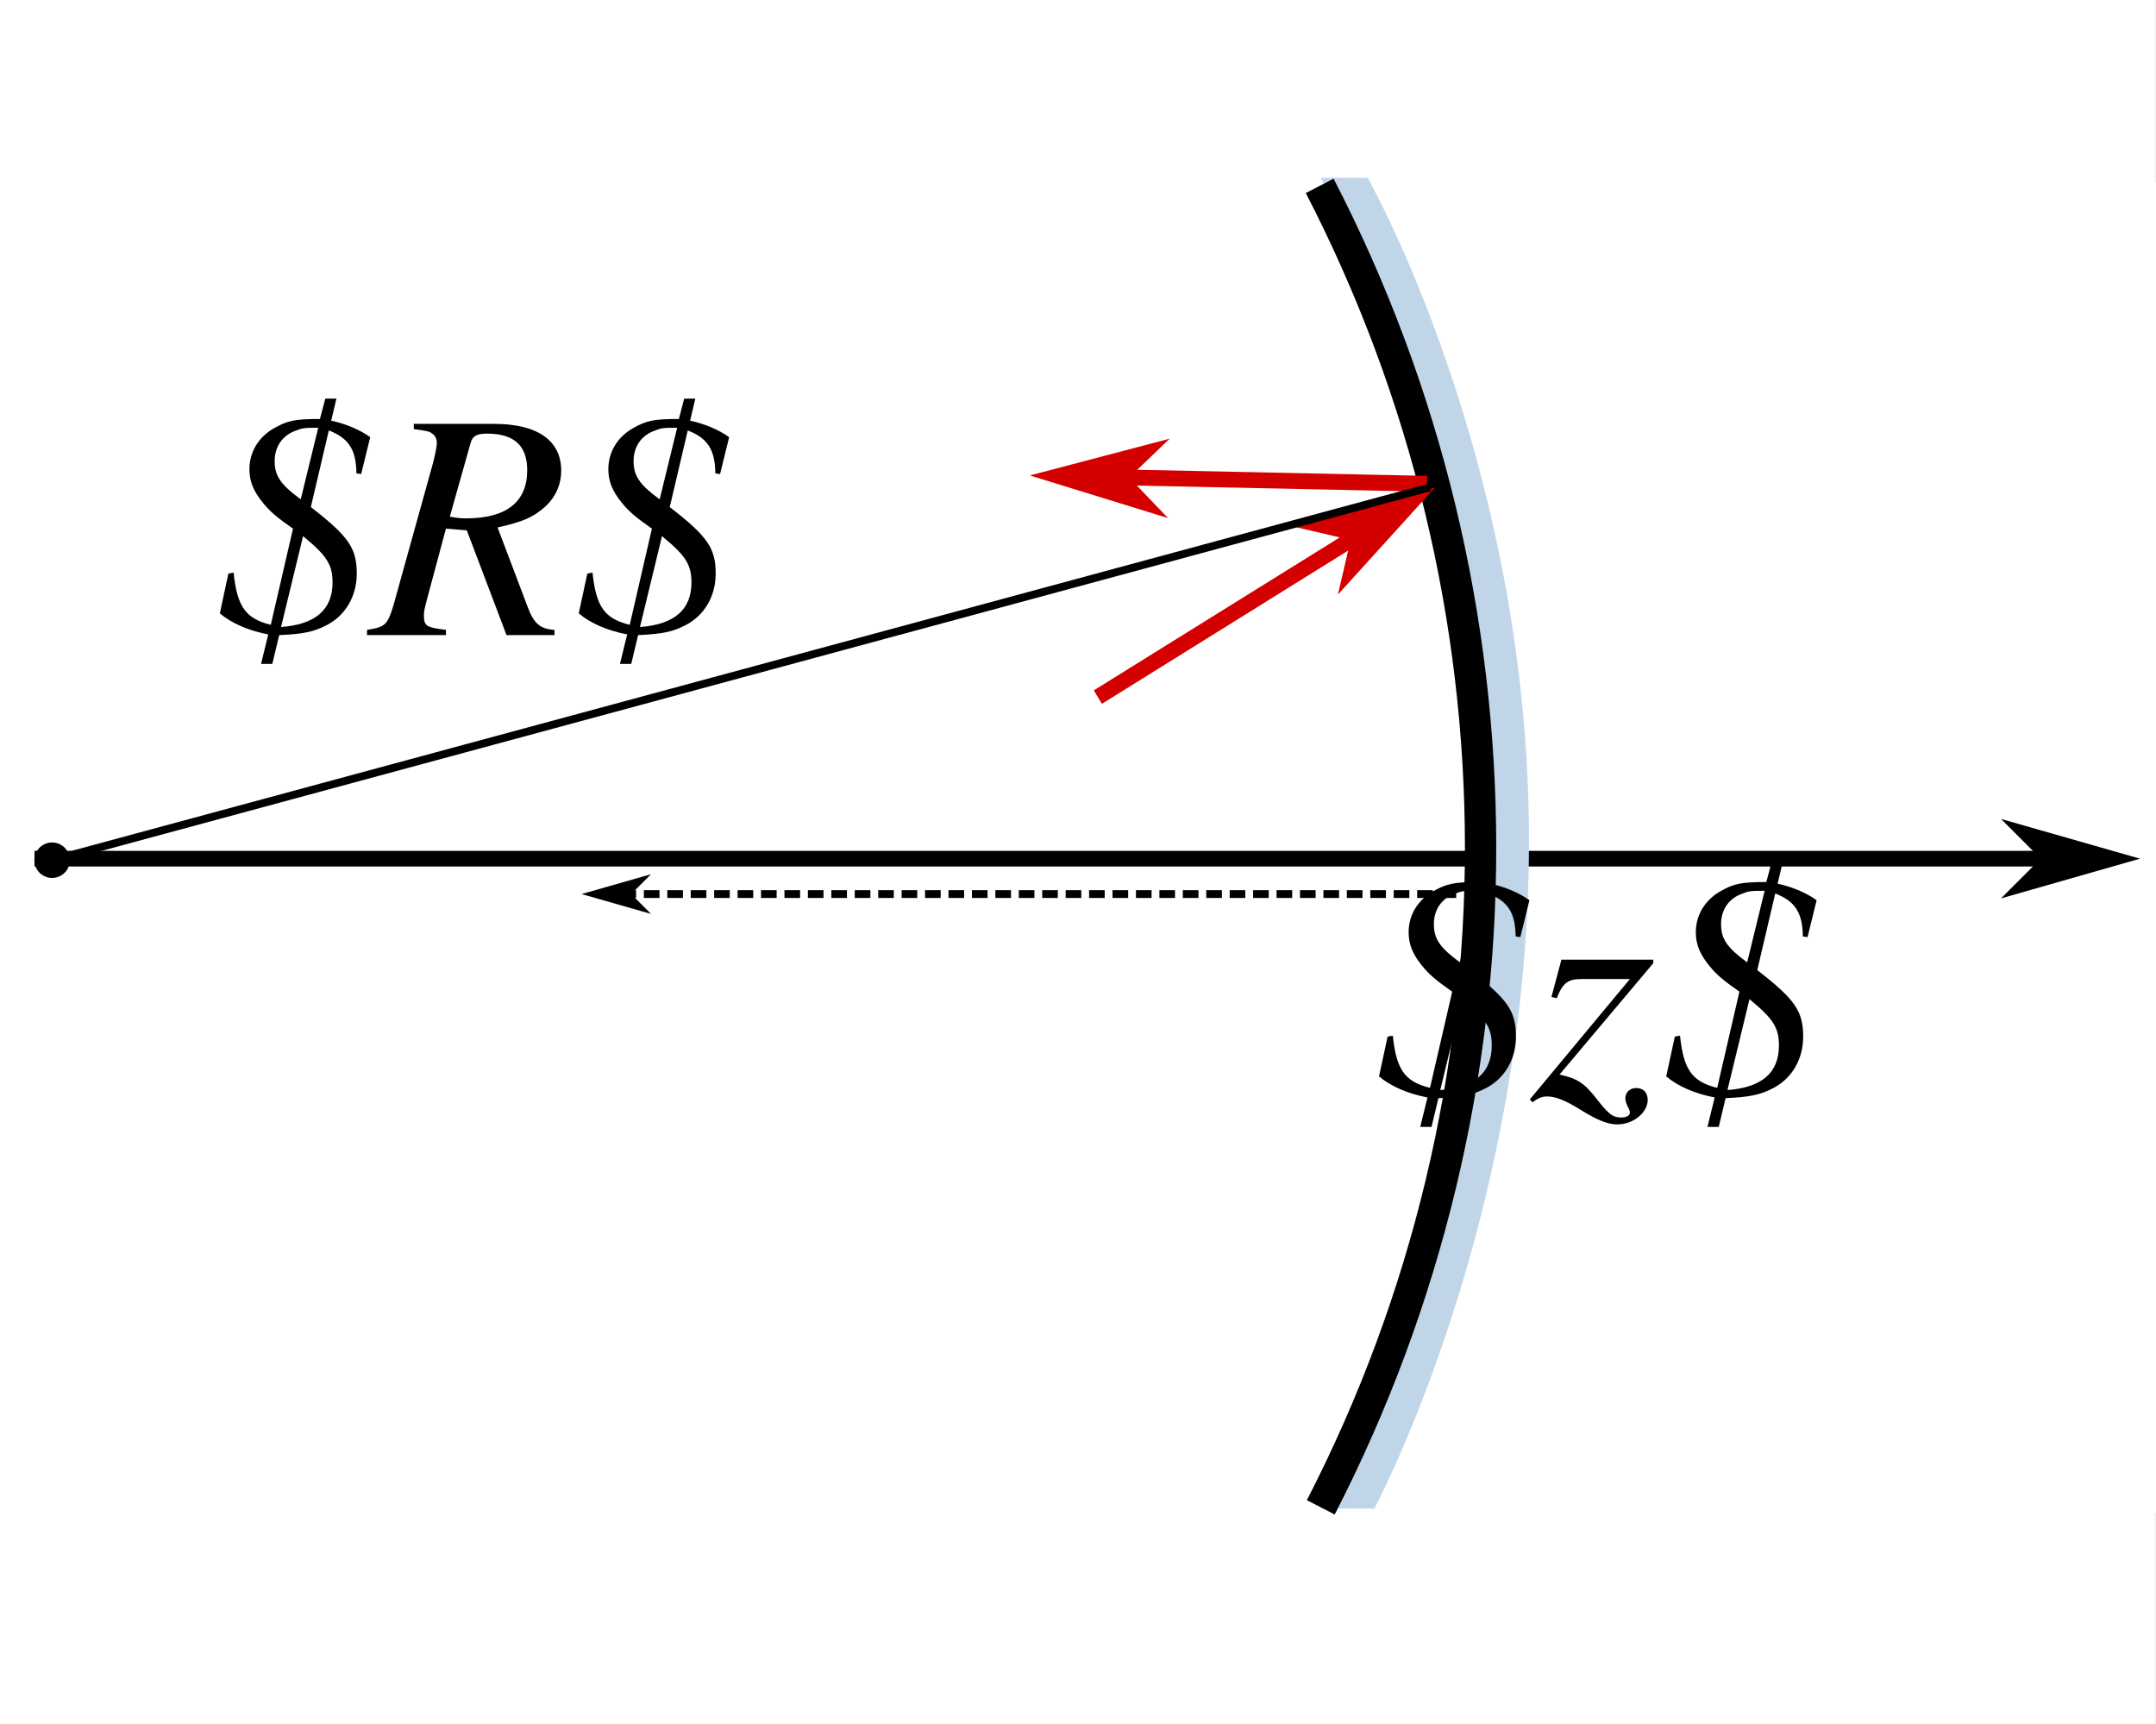
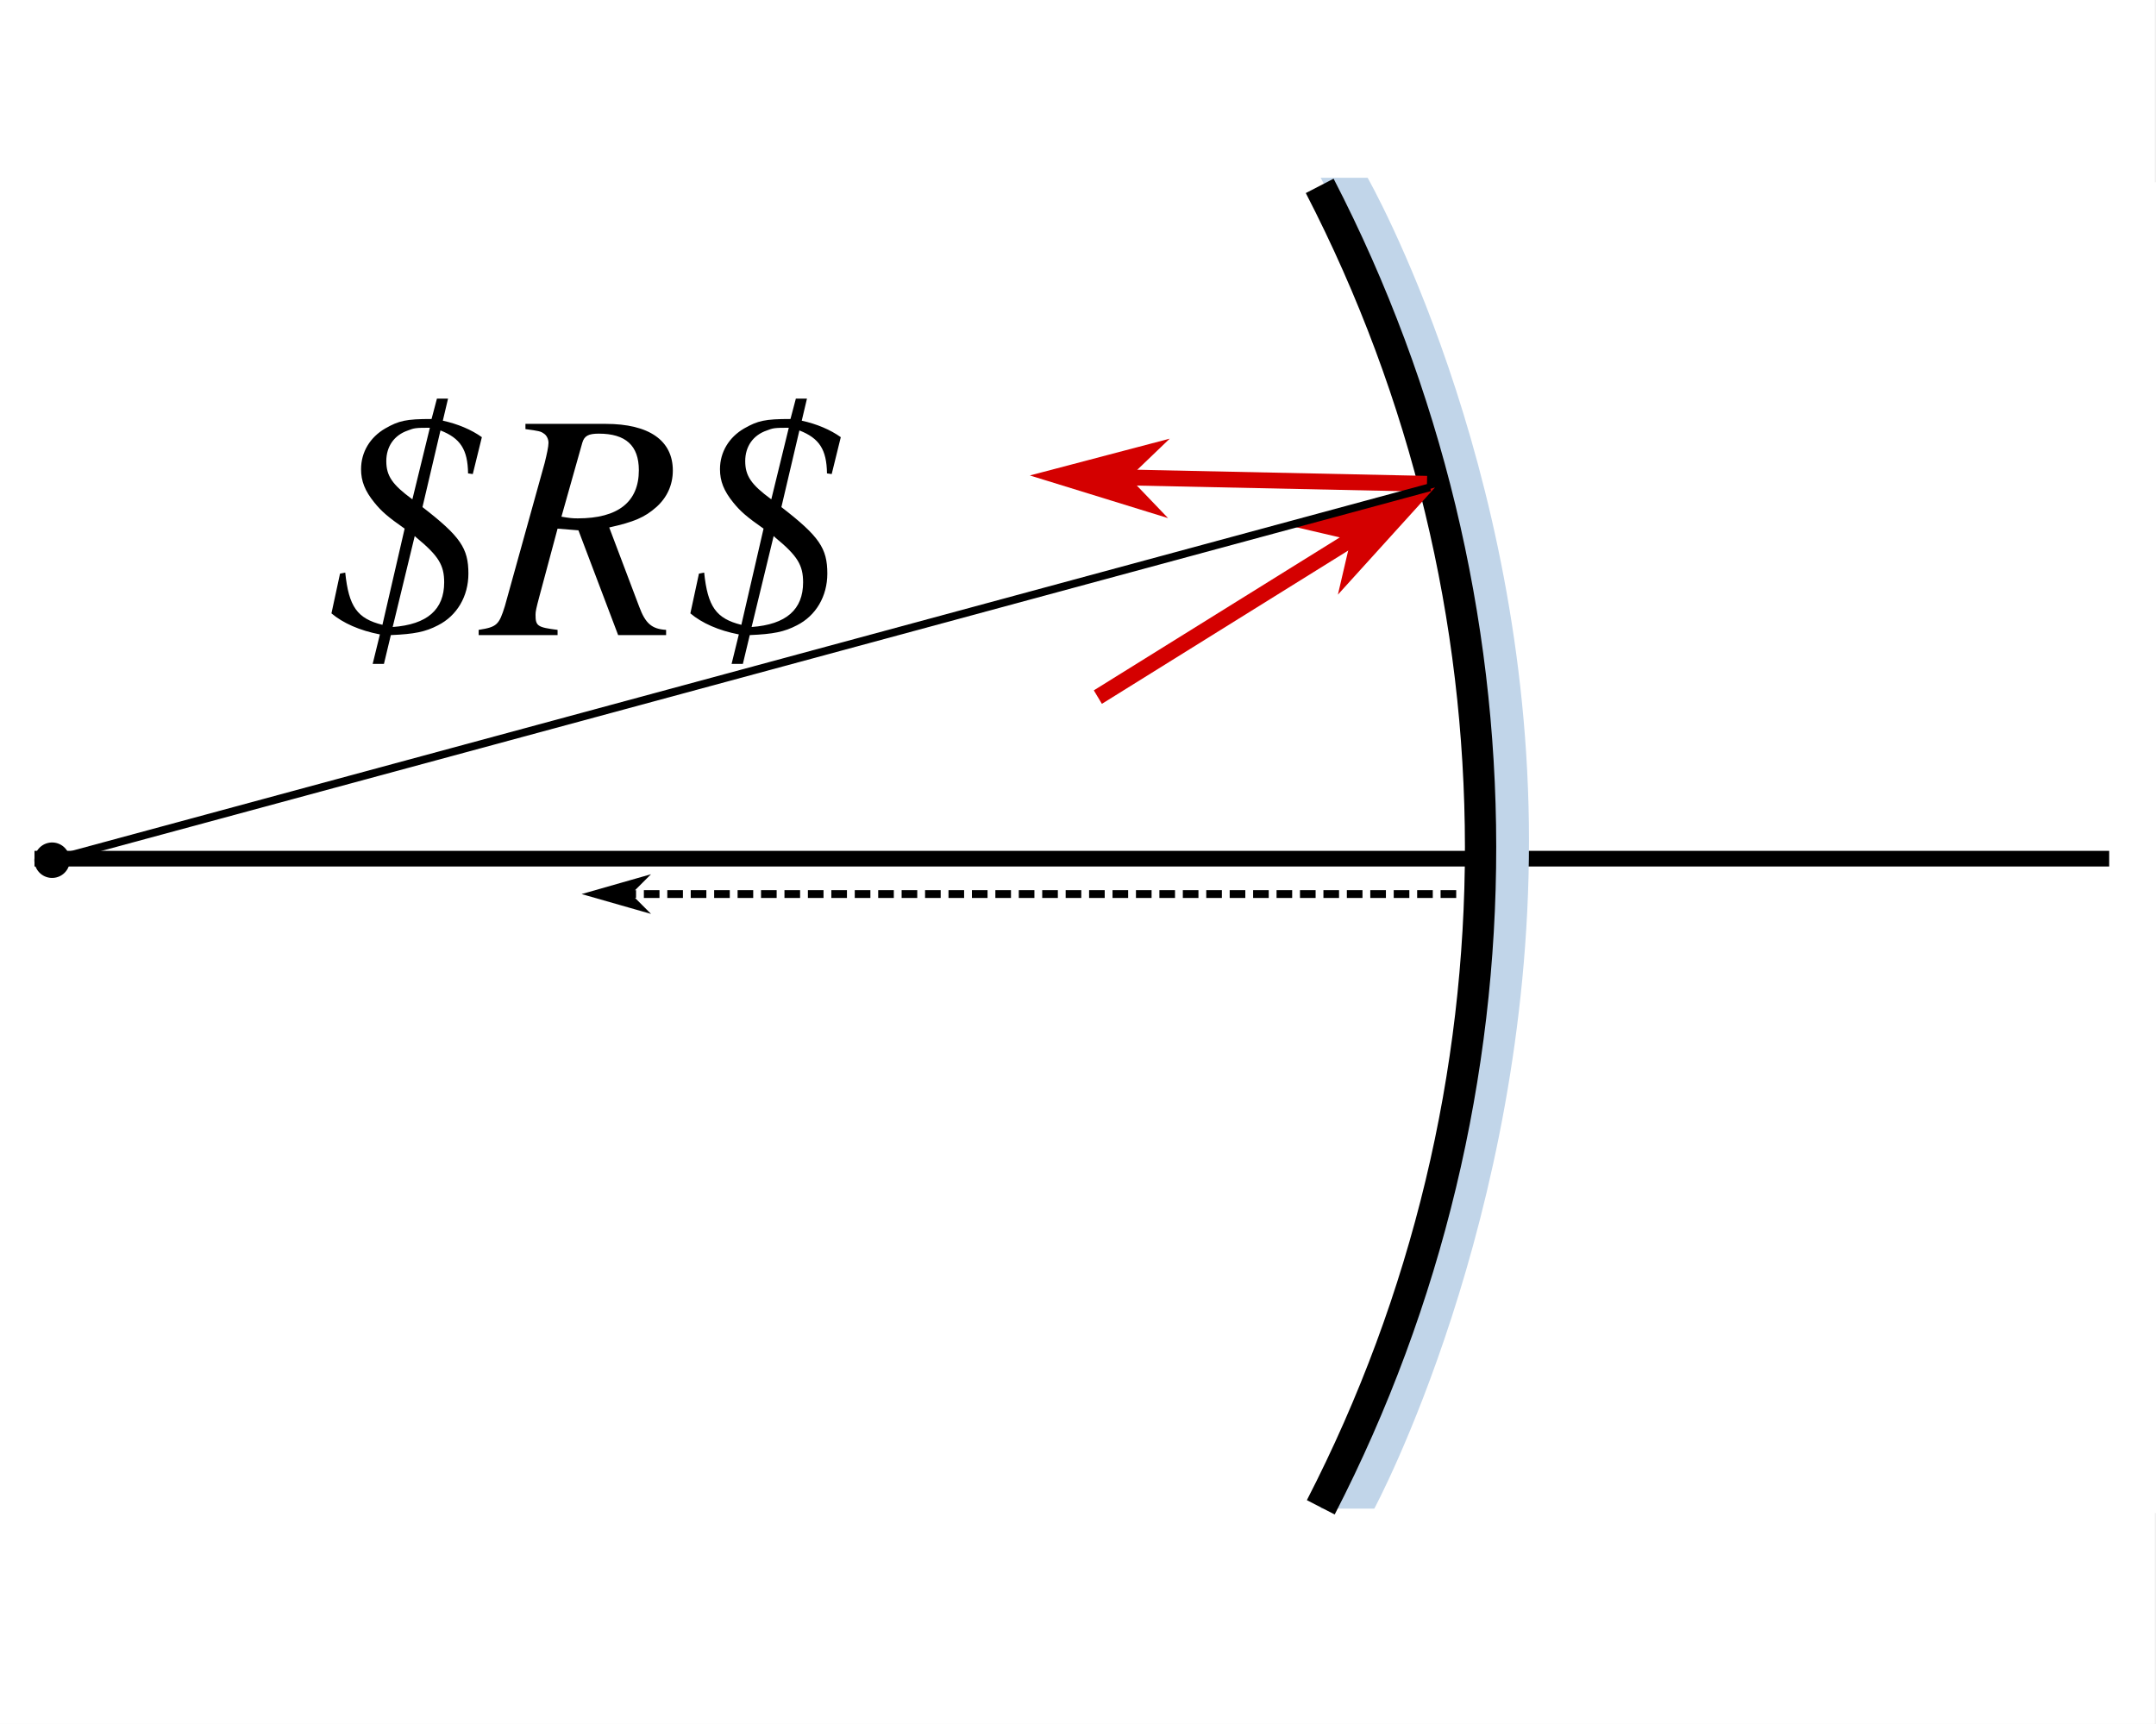
- <svg xmlns="http://www.w3.org/2000/svg" width="200.115" height="160" id="svg7815" version="1.1">
+ <svg xmlns="http://www.w3.org/2000/svg" width="213.456" height="170.667" id="svg7815" version="1.1" viewBox="0 0 200.115 160">
  <defs id="defs7817">
    <marker orient="auto" refY="0" refX="0" id="Arrow1Mendly" style="overflow:visible">
-       <path id="path4342" d="M 0,0 5,-5 -12.5,0 5,5 0,0 Z" style="fill:#800000;fill-rule:evenodd;stroke:#800000;stroke-width:1pt" transform="matrix(-0.4,0,0,-0.4,-4,0)" />
+       <path id="path4342" d="M 0,0 5,-5 -12.5,0 5,5 Z" style="fill:#800000;fill-rule:evenodd;stroke:#800000;stroke-width:1pt" transform="matrix(-0.4,0,0,-0.4,-4,0)" />
    </marker>
    <marker orient="auto" refY="0" refX="0" id="marker7801" style="overflow:visible">
-       <path id="path7803" d="M 0,0 5,-5 -12.5,0 5,5 0,0 Z" style="fill:#800000;fill-rule:evenodd;stroke:#800000;stroke-width:1pt" transform="matrix(-0.4,0,0,-0.4,-4,0)" />
+       <path id="path7803" d="M 0,0 5,-5 -12.5,0 5,5 Z" style="fill:#800000;fill-rule:evenodd;stroke:#800000;stroke-width:1pt" transform="matrix(-0.4,0,0,-0.4,-4,0)" />
    </marker>
    <marker orient="auto" refY="0" refX="0" id="Arrow1Mendly-9" style="overflow:visible">
-       <path id="path4342-7" d="M 0,0 5,-5 -12.5,0 5,5 0,0 Z" style="fill:#800000;fill-rule:evenodd;stroke:#800000;stroke-width:1pt" transform="matrix(-0.4,0,0,-0.4,-4,0)" />
+       <path id="path4342-7" d="M 0,0 5,-5 -12.5,0 5,5 Z" style="fill:#800000;fill-rule:evenodd;stroke:#800000;stroke-width:1pt" transform="matrix(-0.4,0,0,-0.4,-4,0)" />
    </marker>
    <marker orient="auto" refY="0" refX="0" id="marker7906" style="overflow:visible">
-       <path id="path7908" d="M 0,0 5,-5 -12.5,0 5,5 0,0 Z" style="fill:#800000;fill-rule:evenodd;stroke:#800000;stroke-width:1pt" transform="matrix(-0.4,0,0,-0.4,-4,0)" />
+       <path id="path7908" d="M 0,0 5,-5 -12.5,0 5,5 Z" style="fill:#800000;fill-rule:evenodd;stroke:#800000;stroke-width:1pt" transform="matrix(-0.4,0,0,-0.4,-4,0)" />
    </marker>
    <marker orient="auto" refY="0" refX="0" id="DotM" style="overflow:visible">
      <path id="path3902" d="m -2.5,-1 c 0,2.76 -2.24,5 -5,5 -2.76,0 -5,-2.24 -5,-5 0,-2.76 2.24,-5 5,-5 2.76,0 5,2.24 5,5 z" style="fill-rule:evenodd;stroke:#000000;stroke-width:1pt" transform="matrix(0.4,0,0,0.4,2.96,0.4)" />
    </marker>
    <marker orient="auto" refY="0" refX="0" id="Arrow1Mendly-0" style="overflow:visible">
-       <path id="path4342-9" d="M 0,0 5,-5 -12.5,0 5,5 0,0 Z" style="fill:#800000;fill-rule:evenodd;stroke:#800000;stroke-width:1pt" transform="matrix(-0.4,0,0,-0.4,-4,0)" />
+       <path id="path4342-9" d="M 0,0 5,-5 -12.5,0 5,5 Z" style="fill:#800000;fill-rule:evenodd;stroke:#800000;stroke-width:1pt" transform="matrix(-0.4,0,0,-0.4,-4,0)" />
    </marker>
    <marker orient="auto" refY="0" refX="0" id="marker8018" style="overflow:visible">
-       <path id="path8020" d="M 0,0 5,-5 -12.5,0 5,5 0,0 Z" style="fill:#800000;fill-rule:evenodd;stroke:#800000;stroke-width:1pt" transform="matrix(-0.4,0,0,-0.4,-4,0)" />
+       <path id="path8020" d="M 0,0 5,-5 -12.5,0 5,5 Z" style="fill:#800000;fill-rule:evenodd;stroke:#800000;stroke-width:1pt" transform="matrix(-0.4,0,0,-0.4,-4,0)" />
    </marker>
    <marker orient="auto" refY="0" refX="0" id="Arrow1Mendly-5" style="overflow:visible">
-       <path id="path4342-6" d="M 0,0 5,-5 -12.5,0 5,5 0,0 Z" style="fill:#800000;fill-rule:evenodd;stroke:#800000;stroke-width:1pt" transform="matrix(-0.4,0,0,-0.4,-4,0)" />
+       <path id="path4342-6" d="M 0,0 5,-5 -12.5,0 5,5 Z" style="fill:#800000;fill-rule:evenodd;stroke:#800000;stroke-width:1pt" transform="matrix(-0.4,0,0,-0.4,-4,0)" />
    </marker>
    <marker orient="auto" refY="0" refX="0" id="Arrow1Mend-9" style="overflow:visible">
-       <path id="path3847-21" d="M 0,0 5,-5 -12.5,0 5,5 0,0 Z" style="fill-rule:evenodd;stroke:#000000;stroke-width:1pt" transform="matrix(-0.4,0,0,-0.4,-4,0)" />
+       <path id="path3847-21" d="M 0,0 5,-5 -12.5,0 5,5 Z" style="fill-rule:evenodd;stroke:#000000;stroke-width:1pt" transform="matrix(-0.4,0,0,-0.4,-4,0)" />
    </marker>
    <marker orient="auto" refY="0" refX="0" id="marker8147" style="overflow:visible">
-       <path id="path8149" d="M 0,0 5,-5 -12.5,0 5,5 0,0 Z" style="fill:#800000;fill-rule:evenodd;stroke:#800000;stroke-width:1pt" transform="matrix(-0.4,0,0,-0.4,-4,0)" />
+       <path id="path8149" d="M 0,0 5,-5 -12.5,0 5,5 Z" style="fill:#800000;fill-rule:evenodd;stroke:#800000;stroke-width:1pt" transform="matrix(-0.4,0,0,-0.4,-4,0)" />
    </marker>
    <marker orient="auto" refY="0" refX="0" id="Arrow1Mstart-6" style="overflow:visible">
-       <path id="path3844-2" d="M 0,0 5,-5 -12.5,0 5,5 0,0 Z" style="fill-rule:evenodd;stroke:#000000;stroke-width:1pt" transform="matrix(0.4,0,0,0.4,4,0)" />
+       <path id="path3844-2" d="M 0,0 5,-5 -12.5,0 5,5 Z" style="fill-rule:evenodd;stroke:#000000;stroke-width:1pt" transform="matrix(0.4,0,0,0.4,4,0)" />
    </marker>
    <marker orient="auto" refY="0" refX="0" id="Arrow1Mend-9-6" style="overflow:visible">
-       <path id="path3847-21-3" d="M 0,0 5,-5 -12.5,0 5,5 0,0 Z" style="fill-rule:evenodd;stroke:#000000;stroke-width:1pt" transform="matrix(-0.4,0,0,-0.4,-4,0)" />
+       <path id="path3847-21-3" d="M 0,0 5,-5 -12.5,0 5,5 Z" style="fill-rule:evenodd;stroke:#000000;stroke-width:1pt" transform="matrix(-0.4,0,0,-0.4,-4,0)" />
    </marker>
    <marker orient="auto" refY="0" refX="0" id="Arrow1Mendly-4" style="overflow:visible">
-       <path id="path4342-0" d="M 0,0 5,-5 -12.5,0 5,5 0,0 Z" style="fill:#800000;fill-rule:evenodd;stroke:#800000;stroke-width:1pt" transform="matrix(-0.4,0,0,-0.4,-4,0)" />
+       <path id="path4342-0" d="M 0,0 5,-5 -12.5,0 5,5 Z" style="fill:#800000;fill-rule:evenodd;stroke:#800000;stroke-width:1pt" transform="matrix(-0.4,0,0,-0.4,-4,0)" />
    </marker>
    <marker orient="auto" refY="0" refX="0" id="marker8293" style="overflow:visible">
-       <path id="path8295" d="M 0,0 5,-5 -12.5,0 5,5 0,0 Z" style="fill:#800000;fill-rule:evenodd;stroke:#800000;stroke-width:1pt" transform="matrix(-0.4,0,0,-0.4,-4,0)" />
+       <path id="path8295" d="M 0,0 5,-5 -12.5,0 5,5 Z" style="fill:#800000;fill-rule:evenodd;stroke:#800000;stroke-width:1pt" transform="matrix(-0.4,0,0,-0.4,-4,0)" />
    </marker>
    <marker orient="auto" refY="0" refX="0" id="DotM-6" style="overflow:visible">
      <path id="path3902-9" d="m -2.5,-1 c 0,2.76 -2.24,5 -5,5 -2.76,0 -5,-2.24 -5,-5 0,-2.76 2.24,-5 5,-5 2.76,0 5,2.24 5,5 z" style="fill-rule:evenodd;stroke:#000000;stroke-width:1pt" transform="matrix(0.4,0,0,0.4,2.96,0.4)" />
    </marker>
    <marker orient="auto" refY="0" refX="0" id="Arrow1Mstart-6-0" style="overflow:visible">
-       <path id="path3844-2-9" d="M 0,0 5,-5 -12.5,0 5,5 0,0 Z" style="fill-rule:evenodd;stroke:#000000;stroke-width:1pt" transform="matrix(0.4,0,0,0.4,4,0)" />
+       <path id="path3844-2-9" d="M 0,0 5,-5 -12.5,0 5,5 Z" style="fill-rule:evenodd;stroke:#000000;stroke-width:1pt" transform="matrix(0.4,0,0,0.4,4,0)" />
    </marker>
  </defs>
  <g id="layer1" transform="translate(-276.7869,-474.8621)">
    <rect style="opacity:1;fill:#ffffff;fill-opacity:1;stroke:none;stroke-width:2;stroke-linecap:round;stroke-linejoin:round;stroke-miterlimit:4;stroke-dasharray:none;stroke-dashoffset:0;stroke-opacity:1" id="rect3386" width="200" height="160" x="276.787" y="474.862" />
-     <path style="fill:none;stroke:#000000;stroke-width:1.452;stroke-linecap:butt;stroke-linejoin:miter;stroke-miterlimit:4;stroke-dasharray:none;stroke-opacity:1" d="m 279.989,554.559 182.79,0" id="path6211-6" />
+     <path style="fill:none;stroke:#000000;stroke-width:1.452;stroke-linecap:butt;stroke-linejoin:miter;stroke-miterlimit:4;stroke-dasharray:none;stroke-opacity:1" d="M 279.989,554.559 H 462.779" id="path6211-6" />
    <rect style="fill:#ffffff;fill-opacity:1;stroke:none" id="rect2985-3-1-0" width="199.649" height="123.521" x="-476.902" y="491.775" transform="scale(-1,1)" />
-     <path style="fill:none;stroke:#000000;stroke-width:1.452;stroke-linecap:butt;stroke-linejoin:miter;stroke-miterlimit:4;stroke-dasharray:none;stroke-opacity:1;marker-end:url(#Arrow1Mend-9)" d="m 279.989,554.559 192.568,0" id="path4371-6-8-0" />
-     <path style="fill:#c1d5e9;fill-opacity:1;stroke:none" d="m 403.726,491.36 -4.358,0 c 0,0 15.145,27.564 15.145,61.954 0,34.39 -15.145,61.567 -15.145,61.567 l 4.98,0 c 0,0 14.356,-26.711 14.356,-61.968 0,-35.257 -14.978,-61.553 -14.978,-61.553 z" id="rect5040-4-5" />
-     <path style="fill:none;stroke:#000000;stroke-width:2.905;stroke-miterlimit:4;stroke-dasharray:none;stroke-dashoffset:0;stroke-opacity:1" id="path5187-3" d="m -399.379,614.763 c -19.812,-38.491 -19.774,-84.19 0.1,-122.649" transform="scale(-1,1)" />
-     <path id="path3832-1-9-4" d="m 407.156,521 -28.844,17.938 0.75,1.25 28.875,-17.969 L 407.156,521 z" style="font-size:medium;font-style:normal;font-variant:normal;font-weight:normal;font-stretch:normal;text-indent:0;text-align:start;text-decoration:none;line-height:normal;letter-spacing:normal;word-spacing:normal;text-transform:none;direction:ltr;block-progression:tb;writing-mode:lr-tb;text-anchor:start;baseline-shift:baseline;color:#000000;fill:#d40000;fill-opacity:1;stroke:none;stroke-width:1.452;marker:none;visibility:visible;display:inline;overflow:visible;enable-background:accumulate;font-family:Sans;-inkscape-font-specification:Sans" />
-     <path id="path3898" d="m 402.617,524.685 -0.933,4 7.1,-7.834 -10.167,2.901 4,0.933 z" style="fill:#d40000;fill-rule:evenodd;stroke:#d40000;stroke-width:0.581pt;stroke-opacity:1;fill-opacity:1" />
-     <path id="path3832-1-6-8-1" d="m 375.25,518.312 -0.031,1.469 34,0.719 0.031,-1.469 -34,-0.719 z" style="font-size:medium;font-style:normal;font-variant:normal;font-weight:normal;font-stretch:normal;text-indent:0;text-align:start;text-decoration:none;line-height:normal;letter-spacing:normal;word-spacing:normal;text-transform:none;direction:ltr;block-progression:tb;writing-mode:lr-tb;text-anchor:start;baseline-shift:baseline;color:#000000;fill:#d40000;fill-opacity:1;stroke:none;stroke-width:1.452;marker:none;visibility:visible;display:inline;overflow:visible;enable-background:accumulate;font-family:Sans;-inkscape-font-specification:Sans" />
-     <path id="path3907" d="m 381.047,519.174 2.965,-2.843 -10.225,2.69 10.102,3.118 -2.843,-2.965 z" style="fill:#d40000;fill-rule:evenodd;stroke:#d40000;stroke-width:0.581pt;stroke-opacity:1;fill-opacity:1" />
+     <path style="fill:none;stroke:#000000;stroke-width:1.452;stroke-linecap:butt;stroke-linejoin:miter;stroke-miterlimit:4;stroke-dasharray:none;stroke-opacity:1;marker-end:" d="M 279.989,554.559 H 472.557" id="path4371-6-8-0" />
+     <path style="fill:#c1d5e9;fill-opacity:1;stroke:none" d="m 403.726,491.36 h -4.358 c 0,0 15.145,27.564 15.145,61.954 0,34.39 -15.145,61.567 -15.145,61.567 h 4.98 c 0,0 14.356,-26.711 14.356,-61.968 0,-35.257 -14.978,-61.553 -14.978,-61.553 z" id="rect5040-4-5" />
+     <path style="fill:none;stroke:#000000;stroke-width:2.905;stroke-miterlimit:4;stroke-dasharray:none;stroke-dashoffset:0;stroke-opacity:1" id="path5187-3" d="m -399.379,614.763 a 133.79,133.79 0 0 1 0.1,-122.649" transform="scale(-1,1)" />
+     <path id="path3832-1-9-4" d="m 407.156,521 -28.844,17.938 0.75,1.25 28.875,-17.969 z" style="color:#000000;font-style:normal;font-variant:normal;font-weight:normal;font-stretch:normal;font-size:medium;line-height:normal;font-family:Sans;-inkscape-font-specification:Sans;text-indent:0;text-align:start;text-decoration:none;text-decoration-line:none;letter-spacing:normal;word-spacing:normal;text-transform:none;writing-mode:lr-tb;direction:ltr;baseline-shift:baseline;text-anchor:start;display:inline;overflow:visible;visibility:visible;fill:#d40000;fill-opacity:1;stroke:none;stroke-width:1.452;marker:none;enable-background:accumulate" />
+     <path id="path3898" d="m 402.617,524.685 -0.933,4 7.1,-7.834 -10.167,2.901 z" style="fill:#d40000;fill-opacity:1;fill-rule:evenodd;stroke:#d40000;stroke-width:0.581pt;stroke-opacity:1" />
+     <path id="path3832-1-6-8-1" d="m 375.25,518.312 -0.031,1.469 34,0.719 0.031,-1.469 z" style="color:#000000;font-style:normal;font-variant:normal;font-weight:normal;font-stretch:normal;font-size:medium;line-height:normal;font-family:Sans;-inkscape-font-specification:Sans;text-indent:0;text-align:start;text-decoration:none;text-decoration-line:none;letter-spacing:normal;word-spacing:normal;text-transform:none;writing-mode:lr-tb;direction:ltr;baseline-shift:baseline;text-anchor:start;display:inline;overflow:visible;visibility:visible;fill:#d40000;fill-opacity:1;stroke:none;stroke-width:1.452;marker:none;enable-background:accumulate" />
+     <path id="path3907" d="m 381.047,519.174 2.965,-2.843 -10.225,2.69 10.102,3.118 z" style="fill:#d40000;fill-opacity:1;fill-rule:evenodd;stroke:#d40000;stroke-width:0.581pt;stroke-opacity:1" />
    <path style="fill:none;stroke:#000000;stroke-width:0.726;stroke-linecap:butt;stroke-linejoin:miter;stroke-miterlimit:4;stroke-dasharray:none;stroke-opacity:1;marker-start:none;marker-end:url(#DotM)" d="M 409.517,520.088 281.595,554.709" id="path5189-3" />
-     <path style="fill:none;stroke:#000000;stroke-width:0.725;stroke-linecap:butt;stroke-linejoin:miter;stroke-miterlimit:4;stroke-dasharray:1.45, 0.725;stroke-dashoffset:0;stroke-opacity:1;marker-start:url(#Arrow1Mstart-6)" d="m 332.199,557.844 79.791,0" id="path4371-6-8-9-4" />
-     <text xml:space="preserve" style="font-style:normal;font-weight:normal;font-size:27.947px;line-height:125%;font-family:Sans;letter-spacing:0px;word-spacing:0px;fill:#000000;fill-opacity:1;stroke:none" x="443.063" y="576.48" id="text4794" transform="scale(0.9994677,1.000533)">
-       <tspan id="tspan4796" x="443.063" y="576.48" style="font-style:italic;font-variant:normal;font-weight:normal;font-stretch:normal;font-size:30px;font-family:'Nimbus Roman No9 L';-inkscape-font-specification:'Nimbus Roman No9 L Italic';text-align:center;text-anchor:middle">$z$</tspan>
-     </text>
-     <text xml:space="preserve" style="font-style:normal;font-weight:normal;font-size:27.947px;line-height:125%;font-family:Sans;letter-spacing:0px;word-spacing:0px;fill:#000000;fill-opacity:1;stroke:none" x="338.741" y="533.522" id="text4794-6" transform="scale(0.9994677,1.000533)">
-       <tspan id="tspan4796-9" x="338.741" y="533.522" style="font-style:italic;font-variant:normal;font-weight:normal;font-stretch:normal;font-size:30px;font-family:'Nimbus Roman No9 L';-inkscape-font-specification:'Nimbus Roman No9 L Italic';text-align:center;text-anchor:middle">$R$</tspan>
+     <path style="fill:none;stroke:#000000;stroke-width:0.725;stroke-linecap:butt;stroke-linejoin:miter;stroke-miterlimit:4;stroke-dasharray:1.45, 0.725;stroke-dashoffset:0;stroke-opacity:1;marker-start:url(#Arrow1Mstart-6)" d="m 332.199,557.844 h 79.791" id="path4371-6-8-9-4" />
+     <text xml:space="preserve" style="font-style:normal;font-weight:normal;line-height:0%;font-family:sans-serif;letter-spacing:0px;word-spacing:0px;fill:#000000;fill-opacity:1;stroke:none" x="338.741" y="533.522" id="text4794-6" transform="scale(0.9994677,1.000533)">
+       <tspan id="tspan4796-9" x="338.741" y="533.522" style="font-style:italic;font-variant:normal;font-weight:normal;font-stretch:normal;font-size:30px;line-height:1.25;font-family:'Nimbus Roman No9 L';-inkscape-font-specification:'Nimbus Roman No9 L Italic';text-align:center;text-anchor:middle">$R$</tspan>
    </text>
  </g>
</svg>
